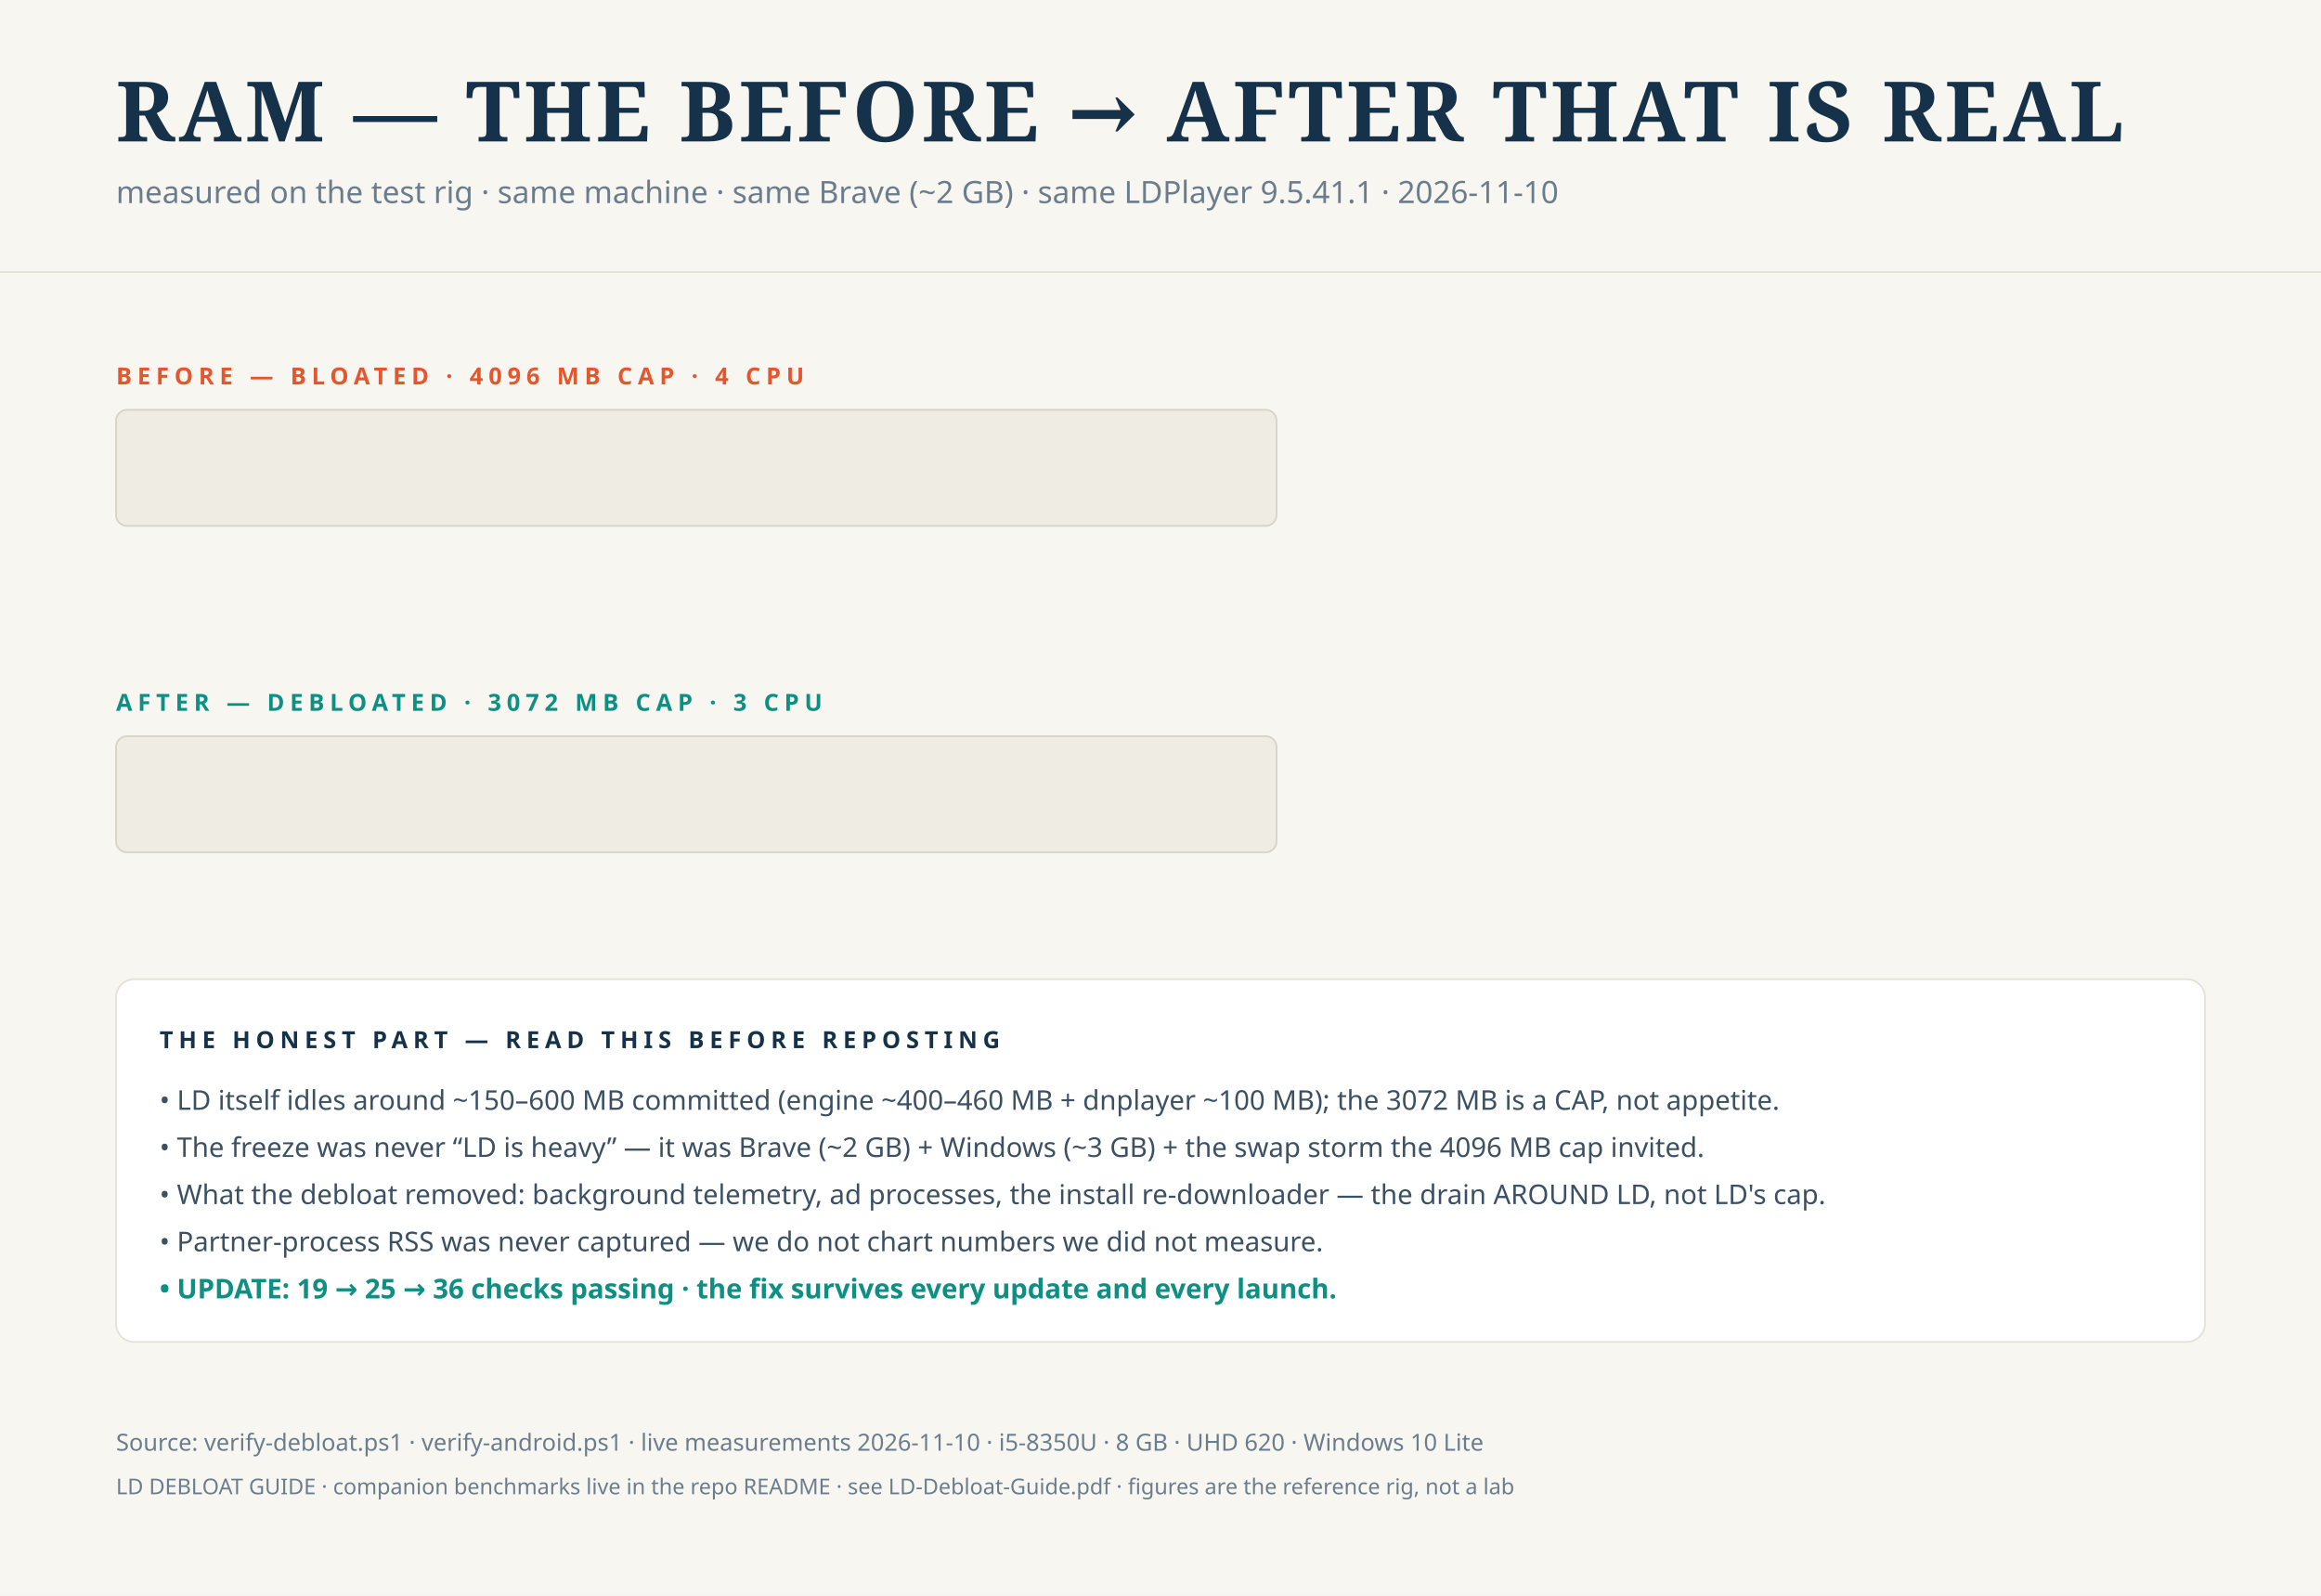
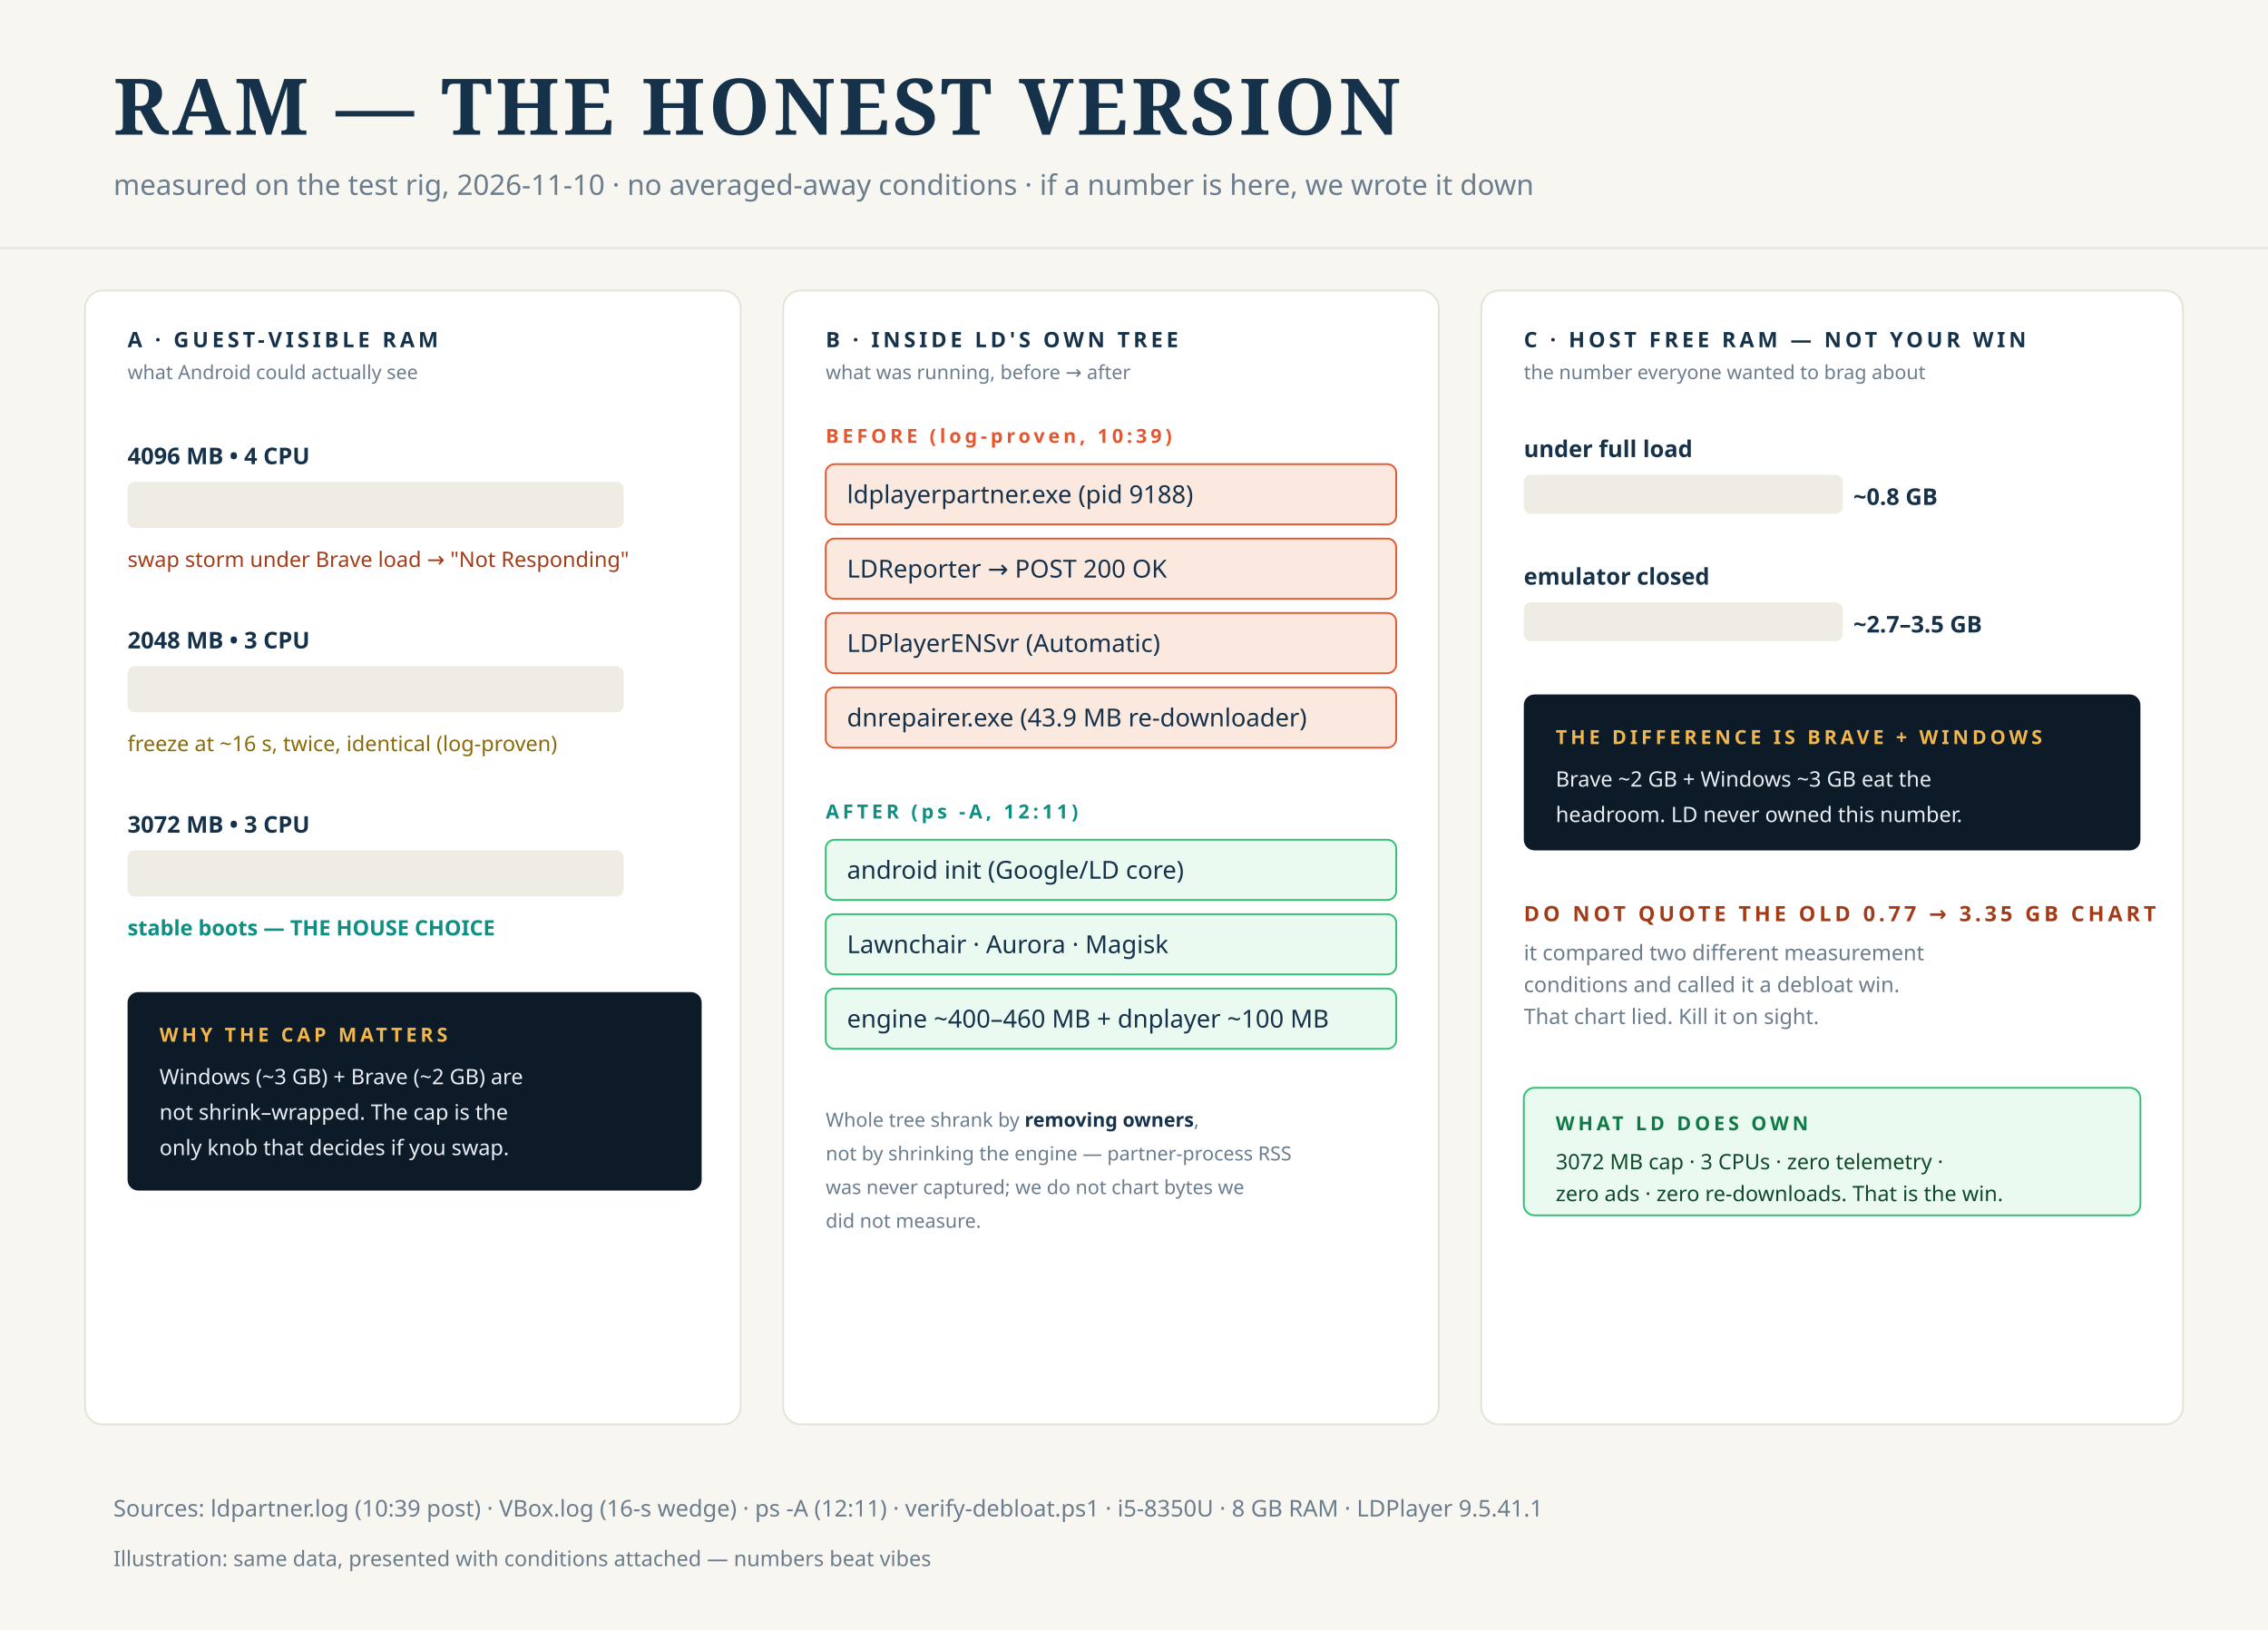
- <svg xmlns="http://www.w3.org/2000/svg" viewBox="0 0 1280 880" width="1280" height="880" font-family="Segoe UI, sans-serif">
-   <rect width="1280" height="880" fill="#f7f6f0" />
-   <line x1="0" y1="150" x2="1280" y2="150" stroke="#e5e2d8" stroke-width="1" />
-   <text x="64" y="78" fill="#16324a" font-size="46" font-weight="800" letter-spacing="2" font-family="Georgia, serif">RAM — THE BEFORE → AFTER THAT IS REAL</text>
-   <text x="64" y="112" fill="#6b7d8d" font-size="17">measured on the test rig · same machine · same Brave (~2 GB) · same LDPlayer 9.5.41.1 · 2026-11-10</text>
-   <text x="64" y="212" fill="#e4572e" font-size="13" font-weight="800" letter-spacing="3">BEFORE — BLOATED · 4096 MB CAP · 4 CPU</text>
-   <rect x="64" y="226" width="640" height="64" rx="6" fill="#efece3" stroke="#d8d4c8" />
-   <rect x="64" y="226" width="0" height="64" rx="6" fill="#e4572e">
-     <animate attributeName="width" from="0" to="153" dur="1.2s" begin="0.2s" fill="freeze" calcMode="spline" keySplines="0.2 0 0.2 1" />
+ <svg xmlns="http://www.w3.org/2000/svg" viewBox="0 0 1280 920" width="1280" height="920" font-family="Segoe UI, sans-serif">
+   <rect width="1280" height="920" fill="#f7f6f0" />
+   <line x1="0" y1="140" x2="1280" y2="140" stroke="#e5e2d8" />
+   <text x="64" y="76" fill="#16324a" font-size="44" font-weight="800" letter-spacing="2" font-family="Georgia, serif">RAM — THE HONEST VERSION</text>
+   <text x="64" y="110" fill="#6b7d8d" font-size="16">measured on the test rig, 2026-11-10 · no averaged-away conditions · if a number is here, we wrote it down</text>
+   <rect x="48" y="164" width="370" height="640" rx="10" fill="#ffffff" stroke="#e5e2d8" />
+   <text x="72" y="196" fill="#16324a" font-size="12" font-weight="800" letter-spacing="2">A · GUEST-VISIBLE RAM</text>
+   <text x="72" y="214" fill="#6b7d8d" font-size="11">what Android could actually see</text>
+   <text x="72" y="262" fill="#16324a" font-size="13" font-weight="700">4096 MB • 4 CPU</text>
+   <rect x="72" y="272" width="280" height="26" rx="4" fill="#efece3" />
+   <rect x="72" y="272" width="0" height="26" rx="4" fill="#e4572e">
+     <animate attributeName="width" from="0" to="280" dur="1.2s" begin="0.2s" fill="freeze" calcMode="spline" keySplines="0.2 0 0.2 1" />
  </rect>
-   <text x="232" y="267" fill="#16324a" font-size="26" font-weight="800" opacity="0">0.77 GB
-     <animate attributeName="opacity" from="0" to="1" dur="0.6s" begin="1.0s" fill="freeze" />
+   <text x="72" y="320" fill="#a33b16" font-size="12">swap storm under Brave load → "Not Responding"</text>
+   <text x="72" y="366" fill="#16324a" font-size="13" font-weight="700">2048 MB • 3 CPU</text>
+   <rect x="72" y="376" width="280" height="26" rx="4" fill="#efece3" />
+   <rect x="72" y="376" width="0" height="26" rx="4" fill="#f2b64a">
+     <animate attributeName="width" from="0" to="140" dur="1.2s" begin="0.5s" fill="freeze" calcMode="spline" keySplines="0.2 0 0.2 1" />
+   </rect>
+   <text x="72" y="424" fill="#8a6a08" font-size="12">freeze at ~16 s, twice, identical (log-proven)</text>
+   <text x="72" y="470" fill="#16324a" font-size="13" font-weight="700">3072 MB • 3 CPU</text>
+   <rect x="72" y="480" width="280" height="26" rx="4" fill="#efece3" />
+   <rect x="72" y="480" width="0" height="26" rx="4" fill="#12b7a8">
+     <animate attributeName="width" from="0" to="210" dur="1.4s" begin="0.8s" fill="freeze" calcMode="spline" keySplines="0.2 0 0.2 1" />
+   </rect>
+   <text x="72" y="528" fill="#0d8f84" font-size="12" font-weight="700">stable boots — THE HOUSE CHOICE</text>
+   <rect x="72" y="560" width="324" height="112" rx="6" fill="#0d1b28" />
+   <text x="90" y="588" fill="#f2b64a" font-size="11" font-weight="800" letter-spacing="2">WHY THE CAP MATTERS</text>
+   <text x="90" y="612" fill="#e8eef4" font-size="12">Windows (~3 GB) + Brave (~2 GB) are</text>
+   <text x="90" y="632" fill="#e8eef4" font-size="12">not shrink–wrapped. The cap is the</text>
+   <text x="90" y="652" fill="#e8eef4" font-size="12">only knob that decides if you swap.</text>
+   <rect x="442" y="164" width="370" height="640" rx="10" fill="#ffffff" stroke="#e5e2d8" />
+   <text x="466" y="196" fill="#16324a" font-size="12" font-weight="800" letter-spacing="2">B · INSIDE LD'S OWN TREE</text>
+   <text x="466" y="214" fill="#6b7d8d" font-size="11">what was running, before → after</text>
+   <text x="466" y="250" fill="#e4572e" font-size="11" font-weight="800" letter-spacing="2">BEFORE (log-proven, 10:39)</text>
+   <g font-size="14" fill="#16324a">
+     <rect x="466" y="262" width="322" height="34" rx="5" fill="#fbe9e0" stroke="#e4572e" />
+     <text x="478" y="284">ldplayerpartner.exe (pid 9188)</text>
+     <rect x="466" y="304" width="322" height="34" rx="5" fill="#fbe9e0" stroke="#e4572e" />
+     <text x="478" y="326">LDReporter → POST 200 OK</text>
+     <rect x="466" y="346" width="322" height="34" rx="5" fill="#fbe9e0" stroke="#e4572e" />
+     <text x="478" y="368">LDPlayerENSvr (Automatic)</text>
+     <rect x="466" y="388" width="322" height="34" rx="5" fill="#fbe9e0" stroke="#e4572e" />
+     <text x="478" y="410">dnrepairer.exe (43.9 MB re-downloader)</text>
+   </g>
+   <g stroke="#e4572e" stroke-width="4" stroke-linecap="round">
+     <line x1="476" y1="272" x2="778" y2="404" opacity="0">
+       <animate attributeName="opacity" from="0" to="1" dur="0.6s" begin="1.1s" fill="freeze" />
+     </line>
+   </g>
+   <text x="632" y="298" fill="#a33b16" font-size="11" font-weight="800" letter-spacing="2" opacity="0">ALL GONE
+     <animate attributeName="opacity" from="0" to="1" dur="0.4s" begin="1.3s" fill="freeze" />
  </text>
-   <text x="64" y="322" fill="#6b7d8d" font-size="13" opacity="0">the amount of host RAM left with Brave open — the “not responding” number
-     <animate attributeName="opacity" from="0" to="1" dur="0.5s" begin="0.9s" fill="freeze" />
-   </text>
-   <text x="64" y="392" fill="#0d8f84" font-size="13" font-weight="800" letter-spacing="3">AFTER — DEBLOATED · 3072 MB CAP · 3 CPU</text>
-   <rect x="64" y="406" width="640" height="64" rx="6" fill="#efece3" stroke="#d8d4c8" />
-   <rect x="64" y="406" width="0" height="64" rx="6" fill="#12b7a8">
-     <animate attributeName="width" from="0" to="663" dur="1.6s" begin="1.0s" fill="freeze" calcMode="spline" keySplines="0.2 0 0.2 1" />
+   <text x="466" y="462" fill="#0d8f84" font-size="11" font-weight="800" letter-spacing="2">AFTER (ps -A, 12:11)</text>
+   <g font-size="14" fill="#16324a">
+     <rect x="466" y="474" width="322" height="34" rx="5" fill="#eafaf0" stroke="#2fbf71" />
+     <text x="478" y="496">android init (Google/LD core)</text>
+     <rect x="466" y="516" width="322" height="34" rx="5" fill="#eafaf0" stroke="#2fbf71" />
+     <text x="478" y="538">Lawnchair · Aurora · Magisk</text>
+     <rect x="466" y="558" width="322" height="34" rx="5" fill="#eafaf0" stroke="#2fbf71" />
+     <text x="478" y="580">engine ~400–460 MB + dnplayer ~100 MB</text>
+   </g>
+   <text x="466" y="636" fill="#6b7d8d" font-size="11">Whole tree shrank by <tspan font-weight="800" fill="#16324a">removing owners</tspan>,</text>
+   <text x="466" y="655" fill="#6b7d8d" font-size="11">not by shrinking the engine — partner-process RSS</text>
+   <text x="466" y="674" fill="#6b7d8d" font-size="11">was never captured; we do not chart bytes we</text>
+   <text x="466" y="693" fill="#6b7d8d" font-size="11">did not measure.</text>
+   <rect x="836" y="164" width="396" height="640" rx="10" fill="#ffffff" stroke="#e5e2d8" />
+   <text x="860" y="196" fill="#16324a" font-size="12" font-weight="800" letter-spacing="2">C · HOST FREE RAM — NOT YOUR WIN</text>
+   <text x="860" y="214" fill="#6b7d8d" font-size="11">the number everyone wanted to brag about</text>
+   <text x="860" y="258" fill="#16324a" font-size="13" font-weight="700">under full load</text>
+   <rect x="860" y="268" width="180" height="22" rx="4" fill="#efece3" />
+   <rect x="860" y="268" width="0" height="22" rx="4" fill="#e4572e">
+     <animate attributeName="width" from="0" to="42" dur="1.1s" begin="0.5s" fill="freeze" />
  </rect>
-   <text x="742" y="447" fill="#0d8f84" font-size="26" font-weight="800" opacity="0">3.35 GB
-     <animate attributeName="opacity" from="0" to="1" dur="0.6s" begin="2.0s" fill="freeze" />
-   </text>
-   <text x="64" y="502" fill="#6b7d8d" font-size="13" opacity="0">the same box, same Brave, same emulator — just bloated nothing
-     <animate attributeName="opacity" from="0" to="1" dur="0.5s" begin="1.9s" fill="freeze" />
-   </text>
-   <g opacity="0">
-     <animate attributeName="opacity" from="0" to="1" dur="0.6s" begin="2.3s" fill="freeze" />
-     <rect x="1010" y="250" width="206" height="212" rx="10" fill="#16324a" />
-     <text x="1113" y="330" fill="#f7f6f0" font-size="15" font-weight="700" letter-spacing="2" text-anchor="middle">HOST FREE</text>
-     <text x="1113" y="356" fill="#f7f6f0" font-size="15" font-weight="700" letter-spacing="2" text-anchor="middle">RAM DELTA</text>
-     <text x="1113" y="398" fill="#12b7a8" font-size="40" font-weight="800" text-anchor="middle" font-family="Georgia, serif">+335%</text>
-     <text x="1113" y="426" fill="#9db4c6" font-size="11" text-anchor="middle">+2.58 GB regained</text>
-   </g>
-   <rect x="64" y="540" width="1152" height="200" rx="10" fill="#ffffff" stroke="#e5e2d8" />
-   <text x="88" y="578" fill="#16324a" font-size="13" font-weight="800" letter-spacing="3">THE HONEST PART — READ THIS BEFORE REPOSTING</text>
-   <text x="88" y="612" fill="#3c5064" font-size="15">• LD itself idles around ~150–600 MB committed (engine ~400–460 MB + dnplayer ~100 MB); the 3072 MB is a CAP, not appetite.</text>
-   <text x="88" y="638" fill="#3c5064" font-size="15">• The freeze was never “LD is heavy” — it was Brave (~2 GB) + Windows (~3 GB) + the swap storm the 4096 MB cap invited.</text>
-   <text x="88" y="664" fill="#3c5064" font-size="15">• What the debloat removed: background telemetry, ad processes, the install re-downloader — the drain AROUND LD, not LD's cap.</text>
-   <text x="88" y="690" fill="#3c5064" font-size="15">• Partner-process RSS was never captured — we do not chart numbers we did not measure.</text>
-   <text x="88" y="716" fill="#0d8f84" font-size="15" font-weight="700">• UPDATE: 19 → 25 → 36 checks passing · the fix survives every update and every launch.</text>
-   <text x="64" y="800" fill="#6b7d8d" font-size="13">Source: verify-debloat.ps1 · verify-android.ps1 · live measurements 2026-11-10 · i5-8350U · 8 GB · UHD 620 · Windows 10 Lite</text>
-   <text x="64" y="824" fill="#6b7d8d" font-size="12">LD DEBLOAT GUIDE · companion benchmarks live in the repo README · see LD-Debloat-Guide.pdf · figures are the reference rig, not a lab</text>
+   <text x="1046" y="285" fill="#16324a" font-size="13" font-weight="800">~0.8 GB</text>
+   <text x="860" y="330" fill="#16324a" font-size="13" font-weight="700">emulator closed</text>
+   <rect x="860" y="340" width="180" height="22" rx="4" fill="#efece3" />
+   <rect x="860" y="340" width="0" height="22" rx="4" fill="#12b7a8">
+     <animate attributeName="width" from="0" to="130" dur="1.4s" begin="0.9s" fill="freeze" />
+   </rect>
+   <text x="1046" y="357" fill="#16324a" font-size="13" font-weight="800">~2.7–3.5 GB</text>
+   <rect x="860" y="392" width="348" height="88" rx="6" fill="#0d1b28" />
+   <text x="878" y="420" fill="#f2b64a" font-size="11" font-weight="800" letter-spacing="2">THE DIFFERENCE IS BRAVE + WINDOWS</text>
+   <text x="878" y="444" fill="#e8eef4" font-size="12">Brave ~2 GB + Windows ~3 GB eat the</text>
+   <text x="878" y="464" fill="#e8eef4" font-size="12">headroom. LD never owned this number.</text>
+   <text x="860" y="520" fill="#a33b16" font-size="12" font-weight="800" letter-spacing="2">DO NOT QUOTE THE OLD 0.77 → 3.35 GB CHART</text>
+   <text x="860" y="542" fill="#6b7d8d" font-size="12">it compared two different measurement</text>
+   <text x="860" y="560" fill="#6b7d8d" font-size="12">conditions and called it a debloat win.</text>
+   <text x="860" y="578" fill="#6b7d8d" font-size="12">That chart lied. Kill it on sight.</text>
+   <rect x="860" y="614" width="348" height="72" rx="6" fill="#eafaf0" stroke="#2fbf71" />
+   <text x="878" y="638" fill="#0e7a45" font-size="11" font-weight="800" letter-spacing="2">WHAT LD DOES OWN</text>
+   <text x="878" y="660" fill="#10492a" font-size="12">3072 MB cap · 3 CPUs · zero telemetry ·</text>
+   <text x="878" y="678" fill="#10492a" font-size="12">zero ads · zero re-downloads. That is the win.</text>
+   <text x="64" y="856" fill="#6b7d8d" font-size="13">Sources: ldpartner.log (10:39 post) · VBox.log (16-s wedge) · ps -A (12:11) · verify-debloat.ps1 · i5-8350U · 8 GB RAM · LDPlayer 9.5.41.1</text>
+   <text x="64" y="884" fill="#6b7d8d" font-size="12">Illustration: same data, presented with conditions attached — numbers beat vibes</text>
</svg>
